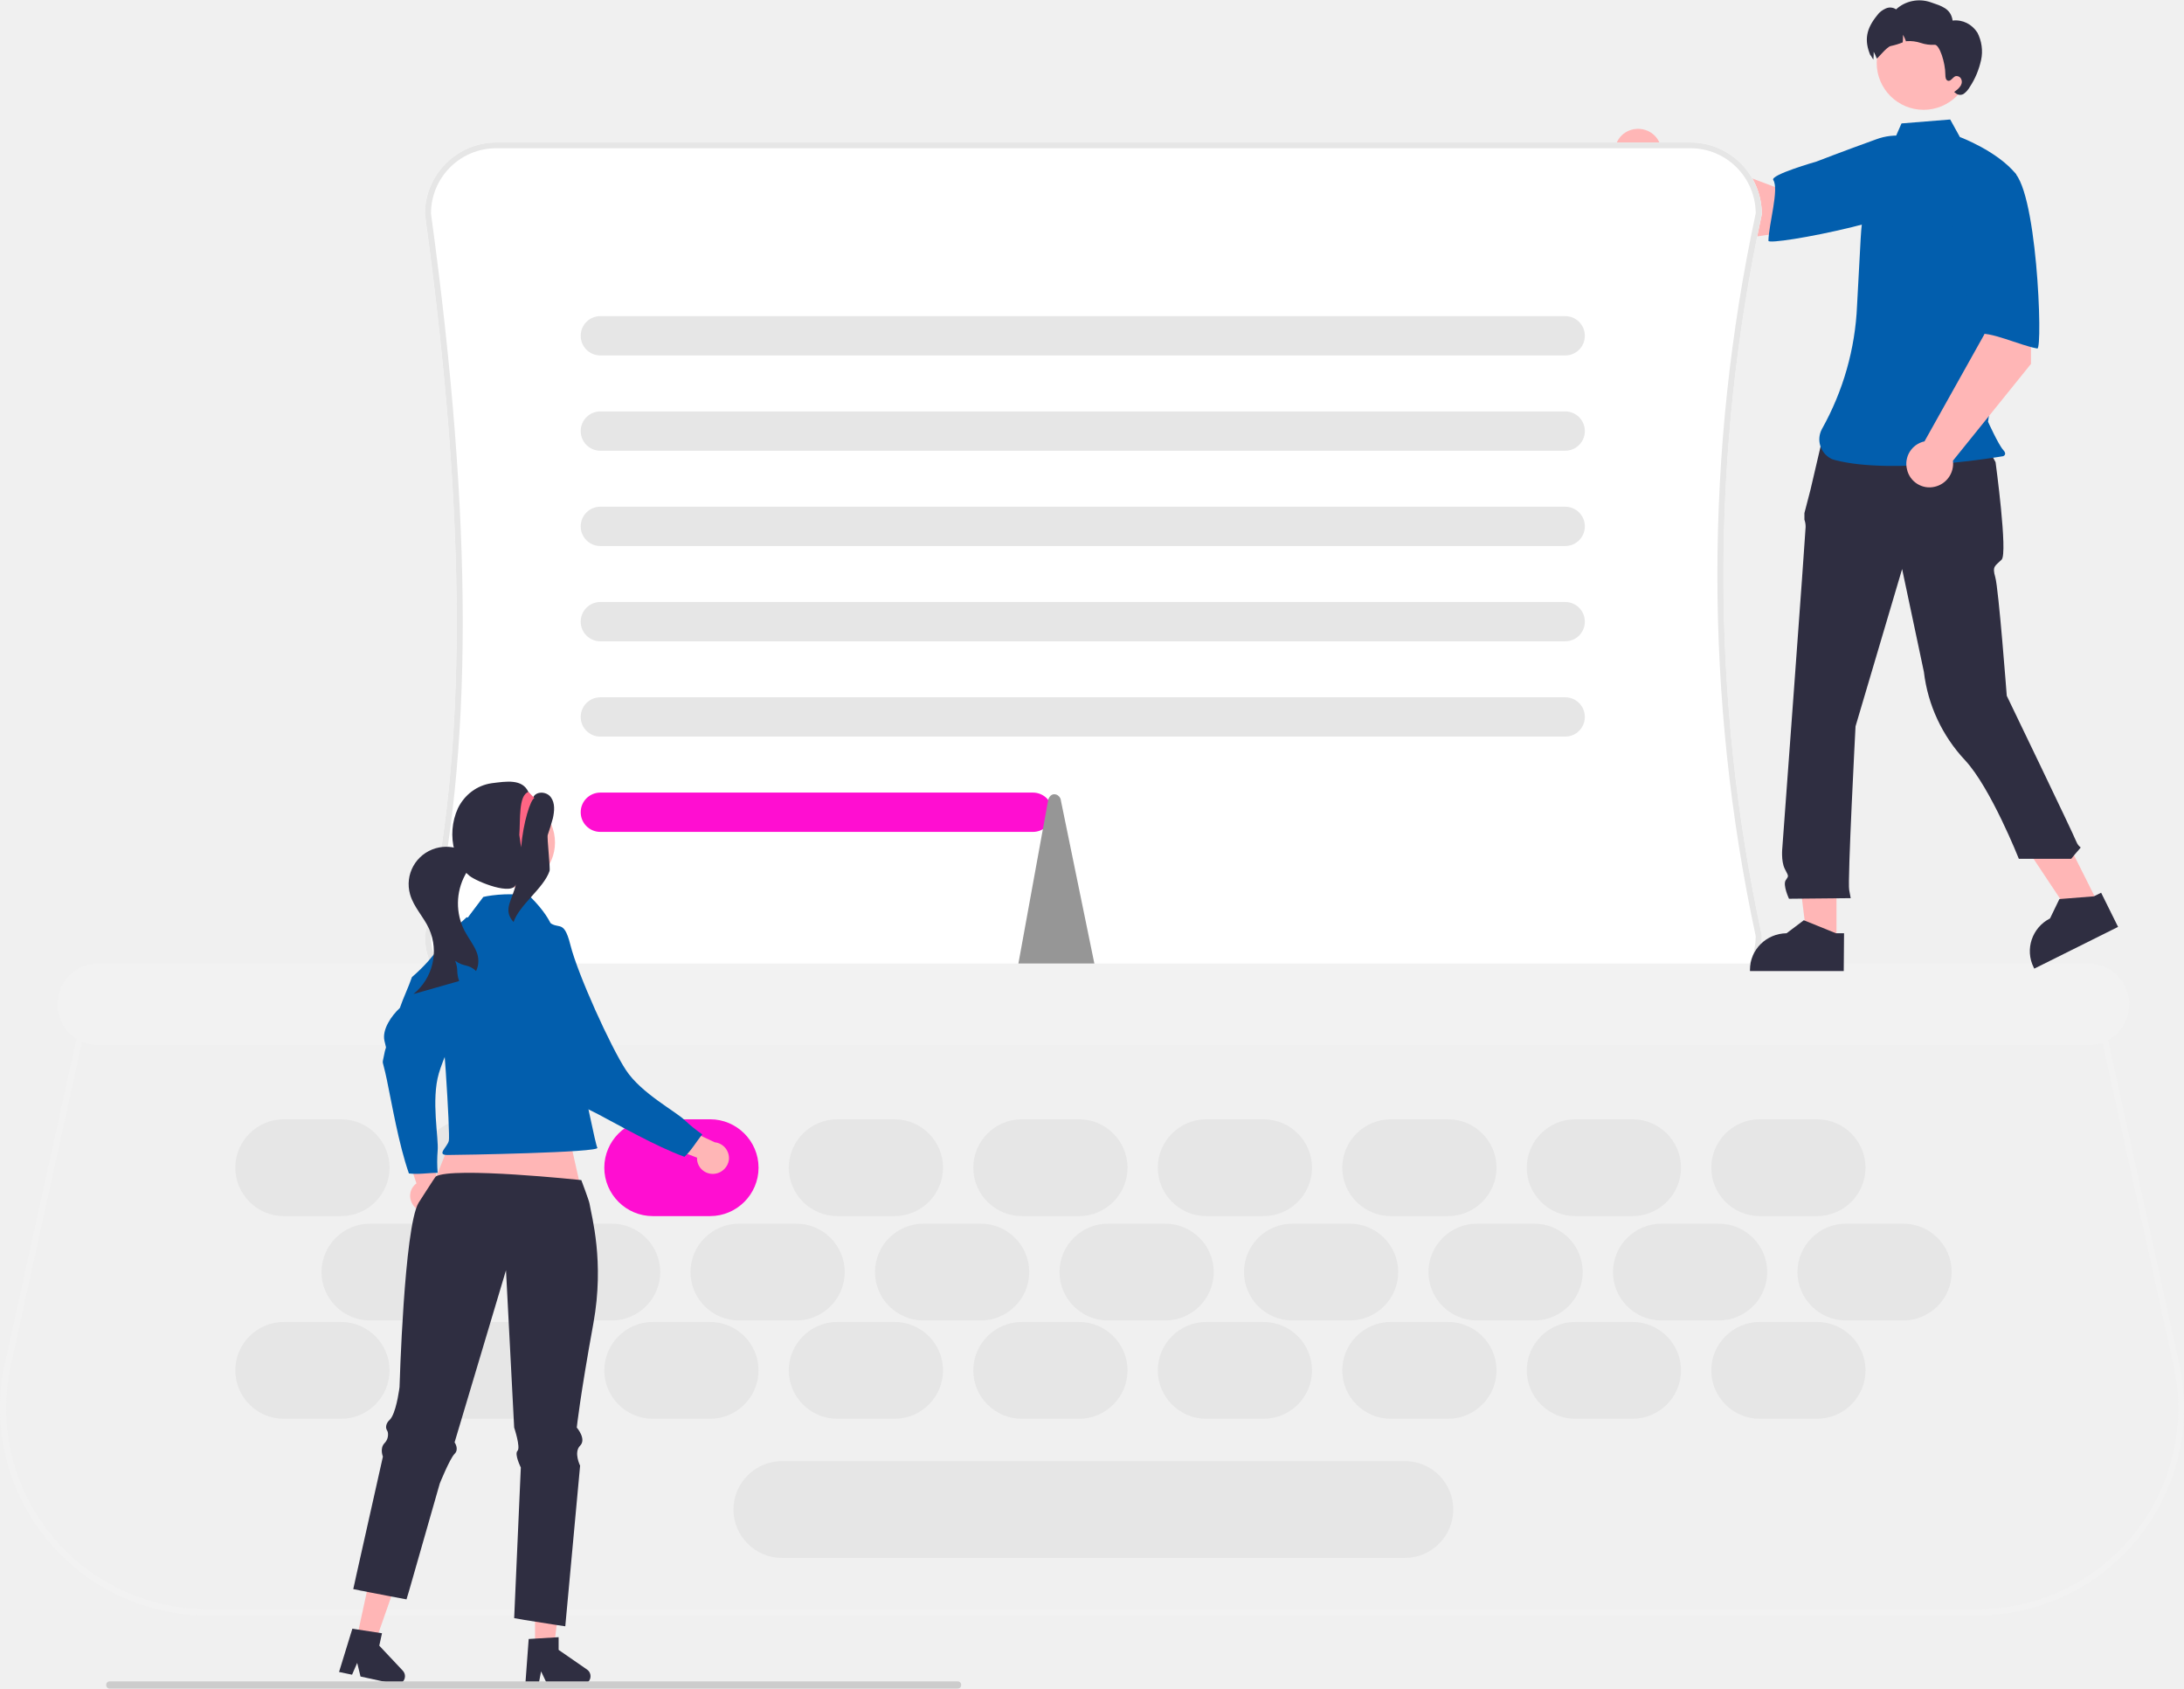
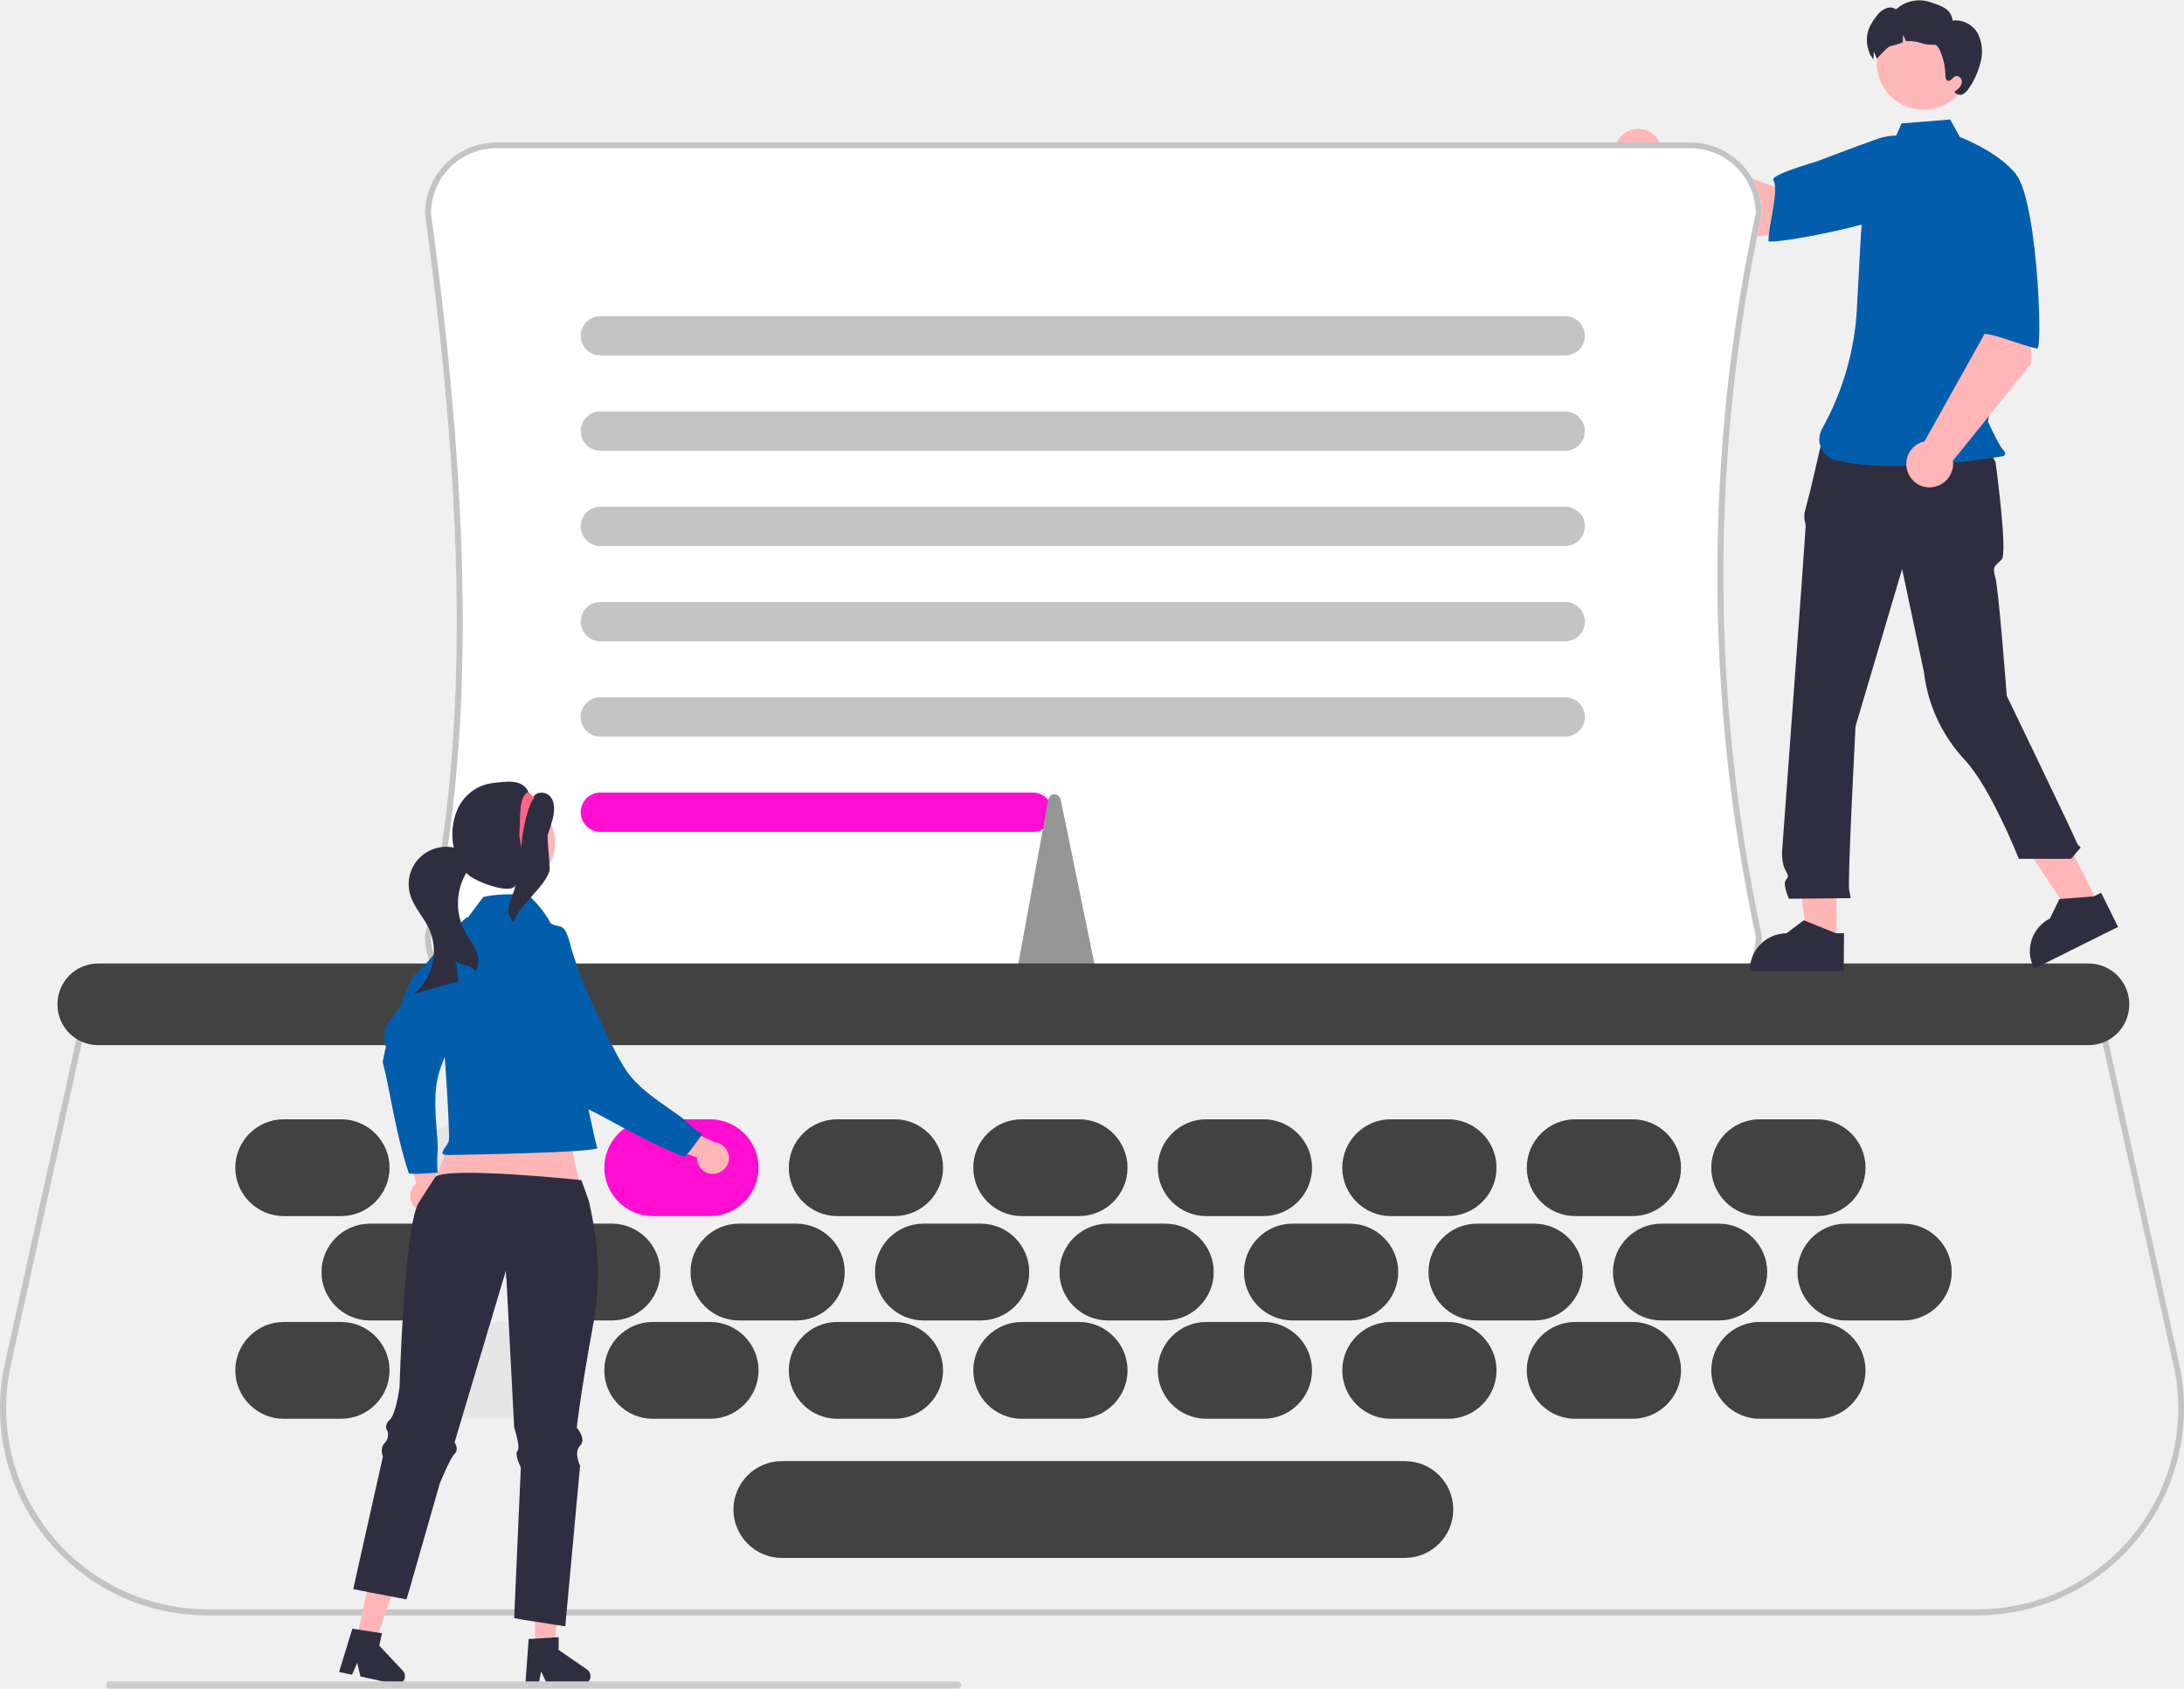
<svg xmlns="http://www.w3.org/2000/svg" version="1.1" id="Camada_1" x="0px" y="0px" viewBox="0 0 722.1 558.2" style="enable-background:new 0 0 722.1 558.2;" xml:space="preserve">
  <style type="text/css">
- 	.st0{fill:#F2F2F2;}
+ 	.st0{fill:#C4C4C4;}
	.st1{fill:#FFB6B6;}
	.st2{fill:#025EAD;}
- 	.st3{fill:#E6E6E6;}
- 	.st4{fill:#FF0ED1;}
- 	.st5{fill:#FFFFFF;}
- 	.st6{fill:#969696;}
- 	.st7{fill:#2F2E41;}
- 	.st8{fill:#FFB8B8;}
- 	.st9{fill:#FF6584;}
- 	.st10{fill:#CCCCCC;}
+ 	.st3{fill:#424242;}
+ 	.st4{fill:#E6E6E6;}
+ 	.st5{fill:#FF0ED1;}
+ 	.st6{fill:#FFFFFF;}
+ 	.st7{fill:#969696;}
+ 	.st8{fill:#2F2E41;}
+ 	.st9{fill:#FFB8B8;}
+ 	.st10{fill:#FF6584;}
+ 	.st11{fill:#CCCCCC;}
</style>
  <path class="st0" d="M653.6,534H68.5C30.7,534,0,503.3,0,465.5c0-4.9,0.5-9.9,1.6-14.7L27.8,332h666.6l26.1,118.8  c8.1,36.9-15.2,73.5-52.2,81.6C663.5,533.5,658.5,534,653.6,534z M29.4,334L3.6,451.2c-7.9,35.9,14.8,71.3,50.7,79.2  c4.7,1,9.5,1.6,14.3,1.6h585.1c36.7,0,66.5-29.8,66.5-66.5c0-4.8-0.5-9.6-1.6-14.3L692.8,334H29.4z" />
  <path class="st1" d="M579.3,78.4l30.7-4.6l-4.8-21.3l-18.4,9.3l-38-14.3c-1.5-4-6-5.9-10-4.4c-4,1.5-5.9,6-4.4,10  c1.4,3.7,5.5,5.7,9.3,4.6L579.3,78.4z" />
  <path class="st2" d="M641.7,62.4c-2.4,9-57,19.1-57,17.2c0.1-5.5,3.6-17.1,1.6-20.1c-1.1-1.7,14.3-6.1,14.3-6.1s8.5-3.3,19.6-7.3  c6.3-2.4,13.4-1.4,18.9,2.6C639,48.7,644.1,53.4,641.7,62.4z" />
  <path class="st3" d="M112.8,437h-19c-8.8,0-16,7.2-16,16s7.2,16,16,16h19c8.8,0,16-7.2,16-16S121.6,437,112.8,437z" />
-   <path class="st3" d="M173.8,437h-19c-8.8,0-16,7.2-16,16s7.2,16,16,16h19c8.8,0,16-7.2,16-16S182.6,437,173.8,437z" />
+   <path class="st4" d="M173.8,437h-19c-8.8,0-16,7.2-16,16s7.2,16,16,16h19c8.8,0,16-7.2,16-16S182.6,437,173.8,437z" />
  <path class="st3" d="M234.8,437h-19c-8.8,0-16,7.2-16,16s7.2,16,16,16h19c8.8,0,16-7.2,16-16S243.6,437,234.8,437z" />
  <path class="st3" d="M295.8,437h-19c-8.8,0-16,7.2-16,16s7.2,16,16,16h19c8.8,0,16-7.2,16-16S304.6,437,295.8,437z" />
  <path class="st3" d="M356.8,437h-19c-8.8,0-16,7.2-16,16s7.2,16,16,16h19c8.8,0,16-7.2,16-16S365.6,437,356.8,437z" />
  <path class="st3" d="M417.8,437h-19c-8.8,0-16,7.2-16,16s7.2,16,16,16h19c8.8,0,16-7.2,16-16S426.6,437,417.8,437z" />
  <path class="st3" d="M478.8,437h-19c-8.8,0-16,7.2-16,16s7.2,16,16,16h19c8.8,0,16-7.2,16-16S487.6,437,478.8,437z" />
  <path class="st3" d="M539.8,437h-19c-8.8,0-16,7.2-16,16s7.2,16,16,16h19c8.8,0,16-7.2,16-16S548.6,437,539.8,437z" />
  <path class="st3" d="M600.8,437h-19c-8.8,0-16,7.2-16,16s7.2,16,16,16h19c8.8,0,16-7.2,16-16S609.6,437,600.8,437z" />
  <path class="st3" d="M112.8,370h-19c-8.8,0-16,7.2-16,16s7.2,16,16,16h19c8.8,0,16-7.2,16-16S121.6,370,112.8,370z" />
-   <path class="st3" d="M173.8,370h-19c-8.8,0-16,7.2-16,16s7.2,16,16,16h19c8.8,0,16-7.2,16-16S182.6,370,173.8,370z" />
-   <path class="st4" d="M234.8,370h-19c-8.8,0-16,7.2-16,16s7.2,16,16,16h19c8.8,0,16-7.2,16-16S243.6,370,234.8,370z" />
+   <path class="st4" d="M173.8,370h-19c-8.8,0-16,7.2-16,16s7.2,16,16,16h19c8.8,0,16-7.2,16-16S182.6,370,173.8,370z" />
+   <path class="st5" d="M234.8,370h-19c-8.8,0-16,7.2-16,16s7.2,16,16,16h19c8.8,0,16-7.2,16-16S243.6,370,234.8,370z" />
  <path class="st3" d="M295.8,370h-19c-8.8,0-16,7.2-16,16s7.2,16,16,16h19c8.8,0,16-7.2,16-16S304.6,370,295.8,370z" />
  <path class="st3" d="M356.8,370h-19c-8.8,0-16,7.2-16,16s7.2,16,16,16h19c8.8,0,16-7.2,16-16S365.6,370,356.8,370z" />
  <path class="st3" d="M417.8,370h-19c-8.8,0-16,7.2-16,16s7.2,16,16,16h19c8.8,0,16-7.2,16-16S426.6,370,417.8,370z" />
  <path class="st3" d="M478.8,370h-19c-8.8,0-16,7.2-16,16s7.2,16,16,16h19c8.8,0,16-7.2,16-16S487.6,370,478.8,370z" />
  <path class="st3" d="M539.8,370h-19c-8.8,0-16,7.2-16,16s7.2,16,16,16h19c8.8,0,16-7.2,16-16S548.6,370,539.8,370z" />
  <path class="st3" d="M600.8,370h-19c-8.8,0-16,7.2-16,16s7.2,16,16,16h19c8.8,0,16-7.2,16-16S609.6,370,600.8,370z" />
  <path class="st3" d="M141.3,404.5h-19c-8.8,0-16,7.2-16,16s7.2,16,16,16h19c8.8,0,16-7.2,16-16S150.1,404.5,141.3,404.5z" />
  <path class="st3" d="M202.3,404.5h-19c-8.8,0-16,7.2-16,16s7.2,16,16,16h19c8.8,0,16-7.2,16-16S211.1,404.5,202.3,404.5z" />
  <path class="st3" d="M263.3,404.5h-19c-8.8,0-16,7.2-16,16s7.2,16,16,16h19c8.8,0,16-7.2,16-16S272.1,404.5,263.3,404.5z" />
  <path class="st3" d="M324.3,404.5h-19c-8.8,0-16,7.2-16,16s7.2,16,16,16h19c8.8,0,16-7.2,16-16S333.1,404.5,324.3,404.5z" />
  <path class="st3" d="M385.3,404.5h-19c-8.8,0-16,7.2-16,16s7.2,16,16,16h19c8.8,0,16-7.2,16-16S394.1,404.5,385.3,404.5z" />
  <path class="st3" d="M446.3,404.5h-19c-8.8,0-16,7.2-16,16s7.2,16,16,16h19c8.8,0,16-7.2,16-16S455.1,404.5,446.3,404.5z" />
  <path class="st3" d="M507.3,404.5h-19c-8.8,0-16,7.2-16,16s7.2,16,16,16h19c8.8,0,16-7.2,16-16S516.1,404.5,507.3,404.5z" />
  <path class="st3" d="M568.3,404.5h-19c-8.8,0-16,7.2-16,16s7.2,16,16,16h19c8.8,0,16-7.2,16-16S577.1,404.5,568.3,404.5z" />
  <path class="st3" d="M629.3,404.5h-19c-8.8,0-16,7.2-16,16s7.2,16,16,16h19c8.8,0,16-7.2,16-16S638.1,404.5,629.3,404.5z" />
-   <path class="st5" d="M558.9,333H164.1c-13,0-23.6-10.6-23.6-23.6l0-0.2c14-60.4,14-136.2,0-238.4l0-0.1c0-13,10.6-23.6,23.6-23.6  h394.8c13,0,23.6,10.6,23.6,23.6l0,0.2c-16.9,78.6-16.9,159.8,0,238.3l0,0.2C582.5,322.4,571.9,333,558.9,333z" />
-   <path class="st3" d="M558.9,333H164.1c-13,0-23.6-10.6-23.6-23.6l0-0.2c14-60.4,14-136.2,0-238.4l0-0.1c0-13,10.6-23.6,23.6-23.6  h394.8c13,0,23.6,10.6,23.6,23.6l0,0.2c-16.9,78.6-16.9,159.8,0,238.3l0,0.2C582.5,322.4,571.9,333,558.9,333z M142.5,309.5  c0.1,11.9,9.7,21.5,21.6,21.5h394.8c11.9,0,21.5-9.6,21.6-21.5c-16.9-78.8-16.9-160.2,0-239c-0.1-11.9-9.7-21.5-21.6-21.5H164.1  c-11.9,0-21.6,9.6-21.6,21.6C156.5,172.9,156.5,248.9,142.5,309.5z" />
-   <path class="st3" d="M517.5,117.5h-319c-3.6,0-6.5-2.9-6.5-6.5s2.9-6.5,6.5-6.5h319c3.6,0,6.5,2.9,6.5,6.5S521.1,117.5,517.5,117.5z  " />
-   <path class="st3" d="M517.5,149h-319c-3.6,0-6.5-2.9-6.5-6.5s2.9-6.5,6.5-6.5h319c3.6,0,6.5,2.9,6.5,6.5S521.1,149,517.5,149z" />
-   <path class="st3" d="M517.5,180.5h-319c-3.6,0-6.5-2.9-6.5-6.5s2.9-6.5,6.5-6.5h319c3.6,0,6.5,2.9,6.5,6.5S521.1,180.5,517.5,180.5z  " />
-   <path class="st3" d="M517.5,212h-319c-3.6,0-6.5-2.9-6.5-6.5s2.9-6.5,6.5-6.5h319c3.6,0,6.5,2.9,6.5,6.5S521.1,212,517.5,212z" />
-   <path class="st3" d="M517.5,243.5h-319c-3.6,0-6.5-2.9-6.5-6.5s2.9-6.5,6.5-6.5h319c3.6,0,6.5,2.9,6.5,6.5S521.1,243.5,517.5,243.5z  " />
-   <path class="st4" d="M341.5,275h-143c-3.6,0-6.5-2.9-6.5-6.5s2.9-6.5,6.5-6.5h143c3.6,0,6.5,2.9,6.5,6.5S345.1,275,341.5,275z" />
-   <path class="st6" d="M360.2,324.5h-21.7c-0.7,0-1.3-0.4-1.7-1c-0.5-0.7-0.7-1.7-0.5-2.7l10.2-56c0.2-1.5,1.3-2.5,2.5-2.2  c0.9,0.2,1.7,1,1.8,2.2l11.5,56c0.2,0.9,0,1.9-0.5,2.7C361.5,324.1,360.9,324.5,360.2,324.5z" />
-   <path class="st0" d="M690.5,345.5h-658c-7.5,0-13.5-6-13.5-13.5s6-13.5,13.5-13.5h658c7.5,0,13.5,6,13.5,13.5S698,345.5,690.5,345.5  z" />
+   <path class="st6" d="M558.9,333H164.1c-13,0-23.6-10.6-23.6-23.6l0-0.2c14-60.4,14-136.2,0-238.4l0-0.1c0-13,10.6-23.6,23.6-23.6  h394.8c13,0,23.6,10.6,23.6,23.6l0,0.2c-16.9,78.6-16.9,159.8,0,238.3l0,0.2C582.5,322.4,571.9,333,558.9,333z" />
+   <path class="st0" d="M558.9,333H164.1c-13,0-23.6-10.6-23.6-23.6l0-0.2c14-60.4,14-136.2,0-238.4l0-0.1c0-13,10.6-23.6,23.6-23.6  h394.8c13,0,23.6,10.6,23.6,23.6l0,0.2c-16.9,78.6-16.9,159.8,0,238.3l0,0.2C582.5,322.4,571.9,333,558.9,333z M142.5,309.5  c0.1,11.9,9.7,21.5,21.6,21.5h394.8c11.9,0,21.5-9.6,21.6-21.5c-16.9-78.8-16.9-160.2,0-239c-0.1-11.9-9.7-21.5-21.6-21.5H164.1  c-11.9,0-21.6,9.6-21.6,21.6C156.5,172.9,156.5,248.9,142.5,309.5z" />
+   <path class="st0" d="M517.5,117.5h-319c-3.6,0-6.5-2.9-6.5-6.5s2.9-6.5,6.5-6.5h319c3.6,0,6.5,2.9,6.5,6.5S521.1,117.5,517.5,117.5z  " />
+   <path class="st0" d="M517.5,149h-319c-3.6,0-6.5-2.9-6.5-6.5s2.9-6.5,6.5-6.5h319c3.6,0,6.5,2.9,6.5,6.5S521.1,149,517.5,149z" />
+   <path class="st0" d="M517.5,180.5h-319c-3.6,0-6.5-2.9-6.5-6.5s2.9-6.5,6.5-6.5h319c3.6,0,6.5,2.9,6.5,6.5S521.1,180.5,517.5,180.5z  " />
+   <path class="st0" d="M517.5,212h-319c-3.6,0-6.5-2.9-6.5-6.5s2.9-6.5,6.5-6.5h319c3.6,0,6.5,2.9,6.5,6.5S521.1,212,517.5,212z" />
+   <path class="st0" d="M517.5,243.5h-319c-3.6,0-6.5-2.9-6.5-6.5s2.9-6.5,6.5-6.5h319c3.6,0,6.5,2.9,6.5,6.5S521.1,243.5,517.5,243.5z  " />
+   <path class="st5" d="M341.5,275h-143c-3.6,0-6.5-2.9-6.5-6.5s2.9-6.5,6.5-6.5h143c3.6,0,6.5,2.9,6.5,6.5S345.1,275,341.5,275z" />
+   <path class="st7" d="M360.2,324.5h-21.7c-0.7,0-1.3-0.4-1.7-1c-0.5-0.7-0.7-1.7-0.5-2.7l10.2-56c0.2-1.5,1.3-2.5,2.5-2.2  c0.9,0.2,1.7,1,1.8,2.2l11.5,56c0.2,0.9,0,1.9-0.5,2.7C361.5,324.1,360.9,324.5,360.2,324.5z" />
+   <path class="st3" d="M690.5,345.5h-658c-7.5,0-13.5-6-13.5-13.5s6-13.5,13.5-13.5h658c7.5,0,13.5,6,13.5,13.5S698,345.5,690.5,345.5  z" />
  <polygon class="st1" points="607.2,311.7 597.6,311.7 593,274.7 607.2,274.7 " />
-   <path class="st7" d="M609.6,321l-31,0v-0.4c0-6.7,5.4-12,12.1-12.1h0l5.7-4.3l10.6,4.3l2.7,0L609.6,321z" />
+   <path class="st8" d="M609.6,321l-31,0v-0.4c0-6.7,5.4-12,12.1-12.1h0l5.7-4.3l10.6,4.3l2.7,0L609.6,321z" />
  <polygon class="st1" points="694,299.2 685.4,303.5 664.7,272.4 677.4,266.1 " />
-   <path class="st7" d="M700.3,306.4l-27.7,13.8l-0.2-0.4c-3-6-0.5-13.2,5.4-16.2l0,0l3.1-6.4l11.4-0.9l2.4-1.2L700.3,306.4z" />
-   <path class="st7" d="M602.9,143.5l52.9,1.9l4,7.4c0,0,4.1,30.1,2,32.2c-2.1,2.1-3.2,2.1-2.1,5.8s3.8,39.2,3.8,39.2  s21.9,45.4,22.9,48c1.1,2.7,2.1,1.6,1.1,2.7c-0.9,1-1.8,2.1-2.7,3.2h-17.3c0,0-9.3-23.5-17.8-32.6c-7.5-8-12.3-18.2-13.6-29.2  l-7.2-34l-15.4,52c0,0-2.7,51.5-2.1,54.1l0.5,2.7l-20.4,0.2c0,0-2.1-4.5-1.1-6.1c1.1-1.6,1-1.2-0.3-3.8s-0.8-7-0.8-7  s7.7-104.4,7.7-106c0-0.8-0.1-1.6-0.4-2.4v-2.2l2-7.7L602.9,143.5z" />
+   <path class="st8" d="M700.3,306.4l-27.7,13.8l-0.2-0.4c-3-6-0.5-13.2,5.4-16.2l0,0l3.1-6.4l11.4-0.9l2.4-1.2L700.3,306.4z" />
+   <path class="st8" d="M602.9,143.5l52.9,1.9l4,7.4c0,0,4.1,30.1,2,32.2c-2.1,2.1-3.2,2.1-2.1,5.8s3.8,39.2,3.8,39.2  s21.9,45.4,22.9,48c1.1,2.7,2.1,1.6,1.1,2.7c-0.9,1-1.8,2.1-2.7,3.2h-17.3c0,0-9.3-23.5-17.8-32.6c-7.5-8-12.3-18.2-13.6-29.2  l-7.2-34l-15.4,52c0,0-2.7,51.5-2.1,54.1l0.5,2.7l-20.4,0.2c0,0-2.1-4.5-1.1-6.1c1.1-1.6,1-1.2-0.3-3.8s-0.8-7-0.8-7  s7.7-104.4,7.7-106c0-0.8-0.1-1.6-0.4-2.4v-2.2l2-7.7L602.9,143.5z" />
  <path class="st2" d="M625.8,47.4c-3.4,2-5.5,5.8-6.7,9.6c-2.2,7.1-3.5,14.4-3.9,21.8l-1.2,22.2c-0.6,14.3-4.6,28.3-11.6,40.8  c-1.9,3.5-0.6,7.8,2.8,9.7c0.5,0.3,1.1,0.5,1.6,0.6c19.2,5,55.5-1.3,55.5-1.3s1.5-0.5,0-2.1s-5-9.3-5-9.3l4.1-27.1l5.2-54.7  c-6.2-7.7-18.6-12.3-18.6-12.3l-3.2-5.8l-16.1,1.3L625.8,47.4z" />
-   <circle class="st8" cx="636" cy="20.8" r="15.5" />
-   <path class="st7" d="M655,19.9c-0.7,3.1-1.9,6.1-3.7,8.8c-0.5,0.9-1.2,1.7-2,2.3c-0.9,0.6-2.1,0.4-2.8-0.3l-0.4-0.3  c0.7-0.5,1.4-1,1.9-1.7c0.6-0.7,0.8-1.6,0.5-2.4c-0.3-0.9-1.2-1.3-2-1.1c-0.9,0.4-1.5,1.7-2.4,1.5c-0.8-0.2-0.9-1.2-0.9-2  c0-4.1-2-10-3.5-9.9c-1.6,0.1-3.1-0.1-4.6-0.6c-1.5-0.5-3.1-0.7-4.6-0.6c-0.1,0-0.2,0-0.3,0.1c-0.3-0.8-0.6-1.5-1-2.2  c0,0.9,0,1.7-0.1,2.5c-1.2,0.5-2.5,0.9-3.9,1.2c-1.4,0.2-4.6,4.5-4.7,4.1c-0.3-0.8-0.6-1.5-1-2.2c0,0.9,0,1.7-0.1,2.5  c0,0,0,0.1,0,0.1c-0.7-0.9-1.1-2.1-0.9-1.2c-2.3-5.3-1.4-9.1,2.2-13.5c0.7-1,1.7-1.7,2.8-2.2c1.1-0.5,2.4-0.4,3.4,0.3  c3-2.8,7.4-3.7,11.3-2.4c3.8,1.3,6.8,2.1,7.4,6.1c3.3-0.4,6.4,1.2,8.2,4C655.2,13.5,655.7,16.8,655,19.9z" />
+   <circle class="st9" cx="636" cy="20.8" r="15.5" />
+   <path class="st8" d="M655,19.9c-0.7,3.1-1.9,6.1-3.7,8.8c-0.5,0.9-1.2,1.7-2,2.3c-0.9,0.6-2.1,0.4-2.8-0.3l-0.4-0.3  c0.7-0.5,1.4-1,1.9-1.7c0.6-0.7,0.8-1.6,0.5-2.4c-0.3-0.9-1.2-1.3-2-1.1c-0.9,0.4-1.5,1.7-2.4,1.5c-0.8-0.2-0.9-1.2-0.9-2  c0-4.1-2-10-3.5-9.9c-1.6,0.1-3.1-0.1-4.6-0.6c-1.5-0.5-3.1-0.7-4.6-0.6c-0.1,0-0.2,0-0.3,0.1c-0.3-0.8-0.6-1.5-1-2.2  c0,0.9,0,1.7-0.1,2.5c-1.2,0.5-2.5,0.9-3.9,1.2c-1.4,0.2-4.6,4.5-4.7,4.1c-0.3-0.8-0.6-1.5-1-2.2c0,0.9,0,1.7-0.1,2.5  c0,0,0,0.1,0,0.1c-0.7-0.9-1.1-2.1-0.9-1.2c-2.3-5.3-1.4-9.1,2.2-13.5c0.7-1,1.7-1.7,2.8-2.2c1.1-0.5,2.4-0.4,3.4,0.3  c3-2.8,7.4-3.7,11.3-2.4c3.8,1.3,6.8,2.1,7.4,6.1c3.3-0.4,6.4,1.2,8.2,4C655.2,13.5,655.7,16.8,655,19.9z" />
  <path class="st1" d="M671.5,120.3l0-31l-21.8,1.6l6.4,19.6l-19.8,35.4c-4.2,0.9-6.8,5.1-5.8,9.2c0.9,4.2,5.1,6.8,9.2,5.8  c3.9-0.9,6.5-4.6,6-8.6L671.5,120.3z" />
  <path class="st2" d="M665,56.3c8.5,3.7,10.5,59.3,8.6,58.9c-5.5-0.9-16.4-6.1-19.7-4.6c-1.9,0.9-3.9-15.1-3.9-15.1s-2-8.9-4.3-20.5  c-1.5-6.6,0.6-13.5,5.4-18.3C651,56.9,656.4,52.6,665,56.3z" />
  <path class="st1" d="M137.3,399.2c-2.1-2-2.3-5.3-0.3-7.4c0.2-0.2,0.4-0.4,0.7-0.6l-5.9-17.7l9.3,2.5l4.1,16.4  c1.6,2.4,1,5.7-1.5,7.3C141.8,401.1,139.1,400.8,137.3,399.2z" />
  <path class="st2" d="M154.3,303.2c1.6,0.9,10.7-1.3,12.5-0.7c-1,6,4.4,3.8-1.5,11.7s-17.6,31.7-20.2,40.6s0,21.4-0.4,25.6  c-0.2,2.4-0.2,4.9,0,7.3c-3.2,0-6.3,0.6-9.5,0.2c-3.4-9.7-5.7-23.4-7.3-31s-1.6-4.4-0.9-8.2s0.9-1,0.1-4.7s2.3-8.2,5.1-10.8  c1.2-3.5,2.8-6.7,4-10.2C145,315.4,145.6,311,154.3,303.2z" />
  <path class="st1" d="M236.4,388c-2.9,0.4-5.5-1.6-5.9-4.4c0-0.3-0.1-0.6,0-0.9l-17.4-6.7l7.9-5.6l15.3,7.2c2.9,0.3,5,2.9,4.7,5.8  C240.7,385.7,238.8,387.7,236.4,388L236.4,388z" />
  <path class="st2" d="M173.1,313.9c1.7-0.6,5.8-9.1,7.4-10.1c4,4.6,5.7-1,8.1,8.6s13.3,33.7,18.4,41.4s16.5,13.6,19.5,16.6  c1.8,1.7,3.7,3.2,5.7,4.6c-2,2.4-3.5,5.2-5.9,7.4c-9.6-3.5-21.7-10.5-28.6-14.1s-4.4-1.5-6.9-4.5s-0.2-1.3-3.5-3.1s-4.9-7-5.1-10.8  c-1.9-3.1-3.4-6.4-5.3-9.5C176.6,328.8,173.6,325.5,173.1,313.9z" />
  <polygon class="st1" points="186.1,366.4 194.8,405.1 139.2,401.6 154.4,363.6 " />
  <polygon class="st1" points="176.9,544.9 183.1,544.9 186.1,520.9 176.9,520.9 " />
-   <path class="st7" d="M174.8,541.8l9.9-0.6v4.2l9.4,6.5c1.2,0.8,1.5,2.5,0.7,3.7c-0.5,0.7-1.3,1.1-2.2,1.1h-11.7l-2-4.2l-0.8,4.2  h-4.4L174.8,541.8z" />
+   <path class="st8" d="M174.8,541.8l9.9-0.6v4.2l9.4,6.5c1.2,0.8,1.5,2.5,0.7,3.7c-0.5,0.7-1.3,1.1-2.2,1.1h-11.7l-2-4.2l-0.8,4.2  h-4.4L174.8,541.8z" />
  <polygon class="st1" points="117.9,541.8 124,543.1 132,520.2 123,518.3 " />
-   <path class="st7" d="M116.5,538.4l9.8,1.5l-0.9,4.1l7.8,8.3c1,1.1,0.9,2.7-0.1,3.7c-0.6,0.6-1.5,0.8-2.4,0.7l-11.5-2.5l-1.1-4.5  l-1.7,3.9l-4.3-0.9L116.5,538.4z" />
-   <path class="st7" d="M196.2,437.4c-4.4,24.1-5.5,34.5-5.5,34.5s3.3,3.8,1.1,6s0,6.6,0,6.6l-4.9,53.1l-4-0.6l-9.5-1.5l-3.4-0.6  l2.2-49.8c0,0-2.2-4.4-1.1-5.5c1.1-1.1-1.1-7.7-1.1-7.7l-2.7-52l-17,56.9c0,0,1.6,2.2,0,3.8c-1.6,1.6-4.9,9.8-4.9,9.8l-10.1,35.3  l-0.9,3l-5.3-1l-5.7-1.1l-1.1-0.2l-1.9-0.4l-1.2-0.2l-0.4-0.1l-2-0.4l0.6-2.7l0.3-1.4l8.5-37.9l0.2-0.9l0.2-0.9c0,0-1.1-2.7,0.5-4.4  c1-1,1.4-2.4,1.1-3.8c-0.1-0.1-0.1-0.1-0.1-0.2c-0.2-0.3-0.3-0.6-0.4-0.9c-0.2-1,0.3-2.1,1.1-2.8c0.3-0.3,0.6-0.7,0.8-1.1  c1.7-3.1,2.5-9.8,2.5-9.8s1.5-52.8,6.3-60.9c0.3-0.4,5.4-8.5,5.7-8.7c5.5-3.3,48.1,1.2,48.1,1.2s2.6,6.9,2.7,7.7  C195.6,402.1,199.9,417,196.2,437.4z" />
+   <path class="st8" d="M116.5,538.4l9.8,1.5l-0.9,4.1l7.8,8.3c1,1.1,0.9,2.7-0.1,3.7c-0.6,0.6-1.5,0.8-2.4,0.7l-11.5-2.5l-1.1-4.5  l-1.7,3.9l-4.3-0.9L116.5,538.4z" />
+   <path class="st8" d="M196.2,437.4c-4.4,24.1-5.5,34.5-5.5,34.5s3.3,3.8,1.1,6s0,6.6,0,6.6l-4.9,53.1l-4-0.6l-9.5-1.5l-3.4-0.6  l2.2-49.8c0,0-2.2-4.4-1.1-5.5c1.1-1.1-1.1-7.7-1.1-7.7l-2.7-52l-17,56.9c0,0,1.6,2.2,0,3.8c-1.6,1.6-4.9,9.8-4.9,9.8l-10.1,35.3  l-0.9,3l-5.3-1l-5.7-1.1l-1.1-0.2l-1.9-0.4l-1.2-0.2l-0.4-0.1l-2-0.4l0.6-2.7l0.3-1.4l8.5-37.9l0.2-0.9l0.2-0.9c0,0-1.1-2.7,0.5-4.4  c1-1,1.4-2.4,1.1-3.8c-0.1-0.1-0.1-0.1-0.1-0.2c-0.2-0.3-0.3-0.6-0.4-0.9c-0.2-1,0.3-2.1,1.1-2.8c0.3-0.3,0.6-0.7,0.8-1.1  c1.7-3.1,2.5-9.8,2.5-9.8s1.5-52.8,6.3-60.9c0.3-0.4,5.4-8.5,5.7-8.7c5.5-3.3,48.1,1.2,48.1,1.2s2.6,6.9,2.7,7.7  C195.6,402.1,199.9,417,196.2,437.4z" />
  <path class="st2" d="M183.3,310.1c0,0,0.9-4.8-7.9-13.6c-4.7-1.6-12.8-0.7-15.6,0c-13,17.2-10.7,14.2-14.1,23.8  c-0.9,2.2-1.2,4.5-0.9,6.8c1.6,7.8,4.1,47.9,3.6,50s-4.2,4.7-0.5,4.7s50.7-0.8,49.6-2.4S183.3,310.1,183.3,310.1z" />
  <circle class="st1" cx="168.6" cy="278.5" r="14.9" />
-   <path class="st7" d="M155.9,284.2c-0.1,1.8-1.2,3.4-2.1,5c-3.1,5.7-3.2,12.7-0.2,18.5c1.2,2.3,2.9,4.4,3.9,6.8  c0.9,2.1,0.9,4.5-0.1,6.5c-2.6-2.5-3.9-1.2-6.9-3.4c1.2,3.3,0.2,3.4,1.3,6.7c-5,1.4-10.1,2.9-15.1,4.3c6.4-5.2,8.5-14,5.2-21.5  c-1.8-4-5.1-7.2-6.3-11.4c-1.9-6.6,1.9-13.4,8.5-15.3c2.8-0.8,5.9-0.6,8.5,0.6C154.4,280.4,156,282.4,155.9,284.2z" />
-   <path class="st7" d="M174.7,261.8c-2-4.4-7.3-3.5-12.1-2.9c-4.9,0.7-9,3.8-11.2,8.3c-2,4.4-2.4,9.4-1.1,14.1  c0.7,3.2,2.4,6.1,4.9,8.2c2.5,2,14.4,6.8,15.4,2.7c-1.2,5.4-4.5,8.5-0.8,12.6c1.9-5.7,10-11.2,11.9-16.9c0.3-0.9-0.9-11-0.6-11.9  c0.6-1.8,1.2-3.6,1.7-5.5c0.5-2.3,0.8-5-0.7-7s-5.1-2-5.9,0.3" />
-   <path class="st9" d="M172.3,280.1l-0.6-4.1c0.4-5.1-0.3-13.1,3-14.2l2,2C175.4,264.3,173,271.8,172.3,280.1z" />
-   <path class="st10" d="M317.8,557c0,0.7-0.5,1.2-1.2,1.2c0,0,0,0,0,0H36.3c-0.7,0-1.2-0.5-1.2-1.2s0.5-1.2,1.2-1.2h280.3  C317.3,555.8,317.8,556.3,317.8,557C317.8,557,317.8,557,317.8,557z" />
+   <path class="st8" d="M155.9,284.2c-0.1,1.8-1.2,3.4-2.1,5c-3.1,5.7-3.2,12.7-0.2,18.5c1.2,2.3,2.9,4.4,3.9,6.8  c0.9,2.1,0.9,4.5-0.1,6.5c-2.6-2.5-3.9-1.2-6.9-3.4c1.2,3.3,0.2,3.4,1.3,6.7c-5,1.4-10.1,2.9-15.1,4.3c6.4-5.2,8.5-14,5.2-21.5  c-1.8-4-5.1-7.2-6.3-11.4c-1.9-6.6,1.9-13.4,8.5-15.3c2.8-0.8,5.9-0.6,8.5,0.6C154.4,280.4,156,282.4,155.9,284.2z" />
+   <path class="st8" d="M174.7,261.8c-2-4.4-7.3-3.5-12.1-2.9c-4.9,0.7-9,3.8-11.2,8.3c-2,4.4-2.4,9.4-1.1,14.1  c0.7,3.2,2.4,6.1,4.9,8.2c2.5,2,14.4,6.8,15.4,2.7c-1.2,5.4-4.5,8.5-0.8,12.6c1.9-5.7,10-11.2,11.9-16.9c0.3-0.9-0.9-11-0.6-11.9  c0.6-1.8,1.2-3.6,1.7-5.5c0.5-2.3,0.8-5-0.7-7s-5.1-2-5.9,0.3" />
+   <path class="st10" d="M172.3,280.1l-0.6-4.1c0.4-5.1-0.3-13.1,3-14.2l2,2C175.4,264.3,173,271.8,172.3,280.1z" />
+   <path class="st11" d="M317.8,557c0,0.7-0.5,1.2-1.2,1.2c0,0,0,0,0,0H36.3c-0.7,0-1.2-0.5-1.2-1.2s0.5-1.2,1.2-1.2h280.3  C317.3,555.8,317.8,556.3,317.8,557C317.8,557,317.8,557,317.8,557z" />
  <path class="st3" d="M464.5,483h-206c-8.8,0-16,7.2-16,16s7.2,16,16,16h206c8.8,0,16-7.2,16-16S473.4,483,464.5,483z" />
</svg>
